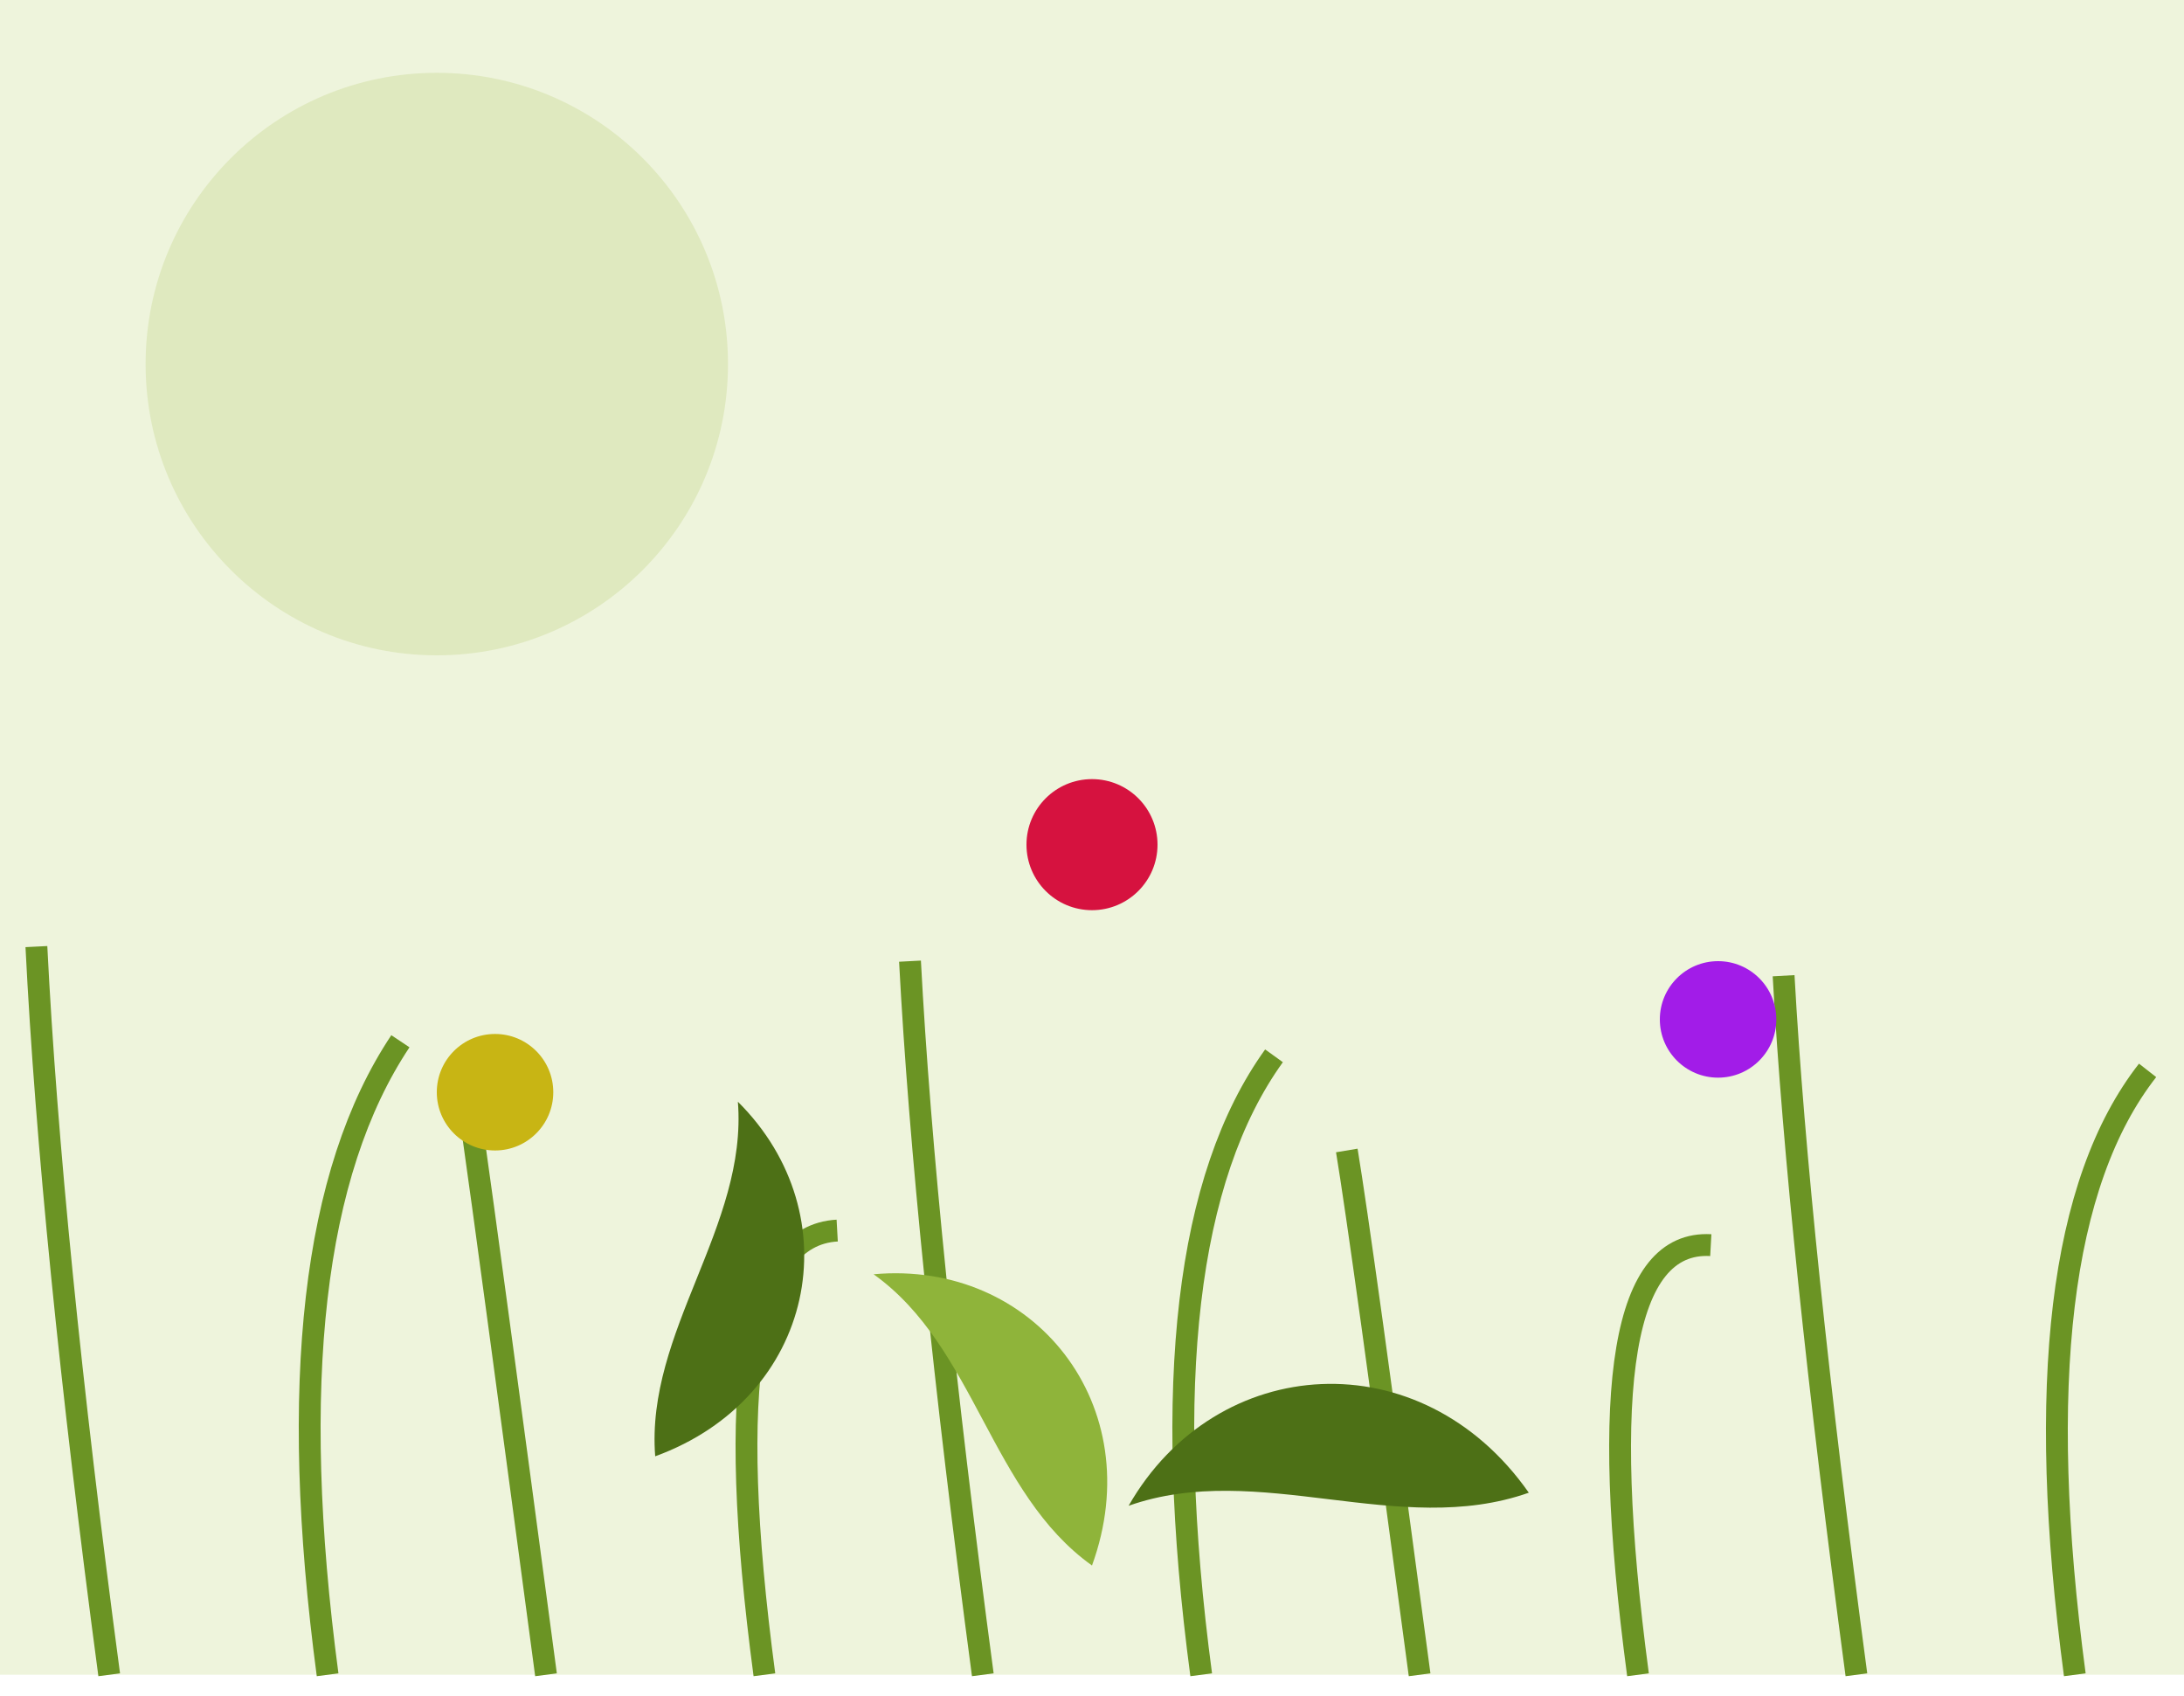
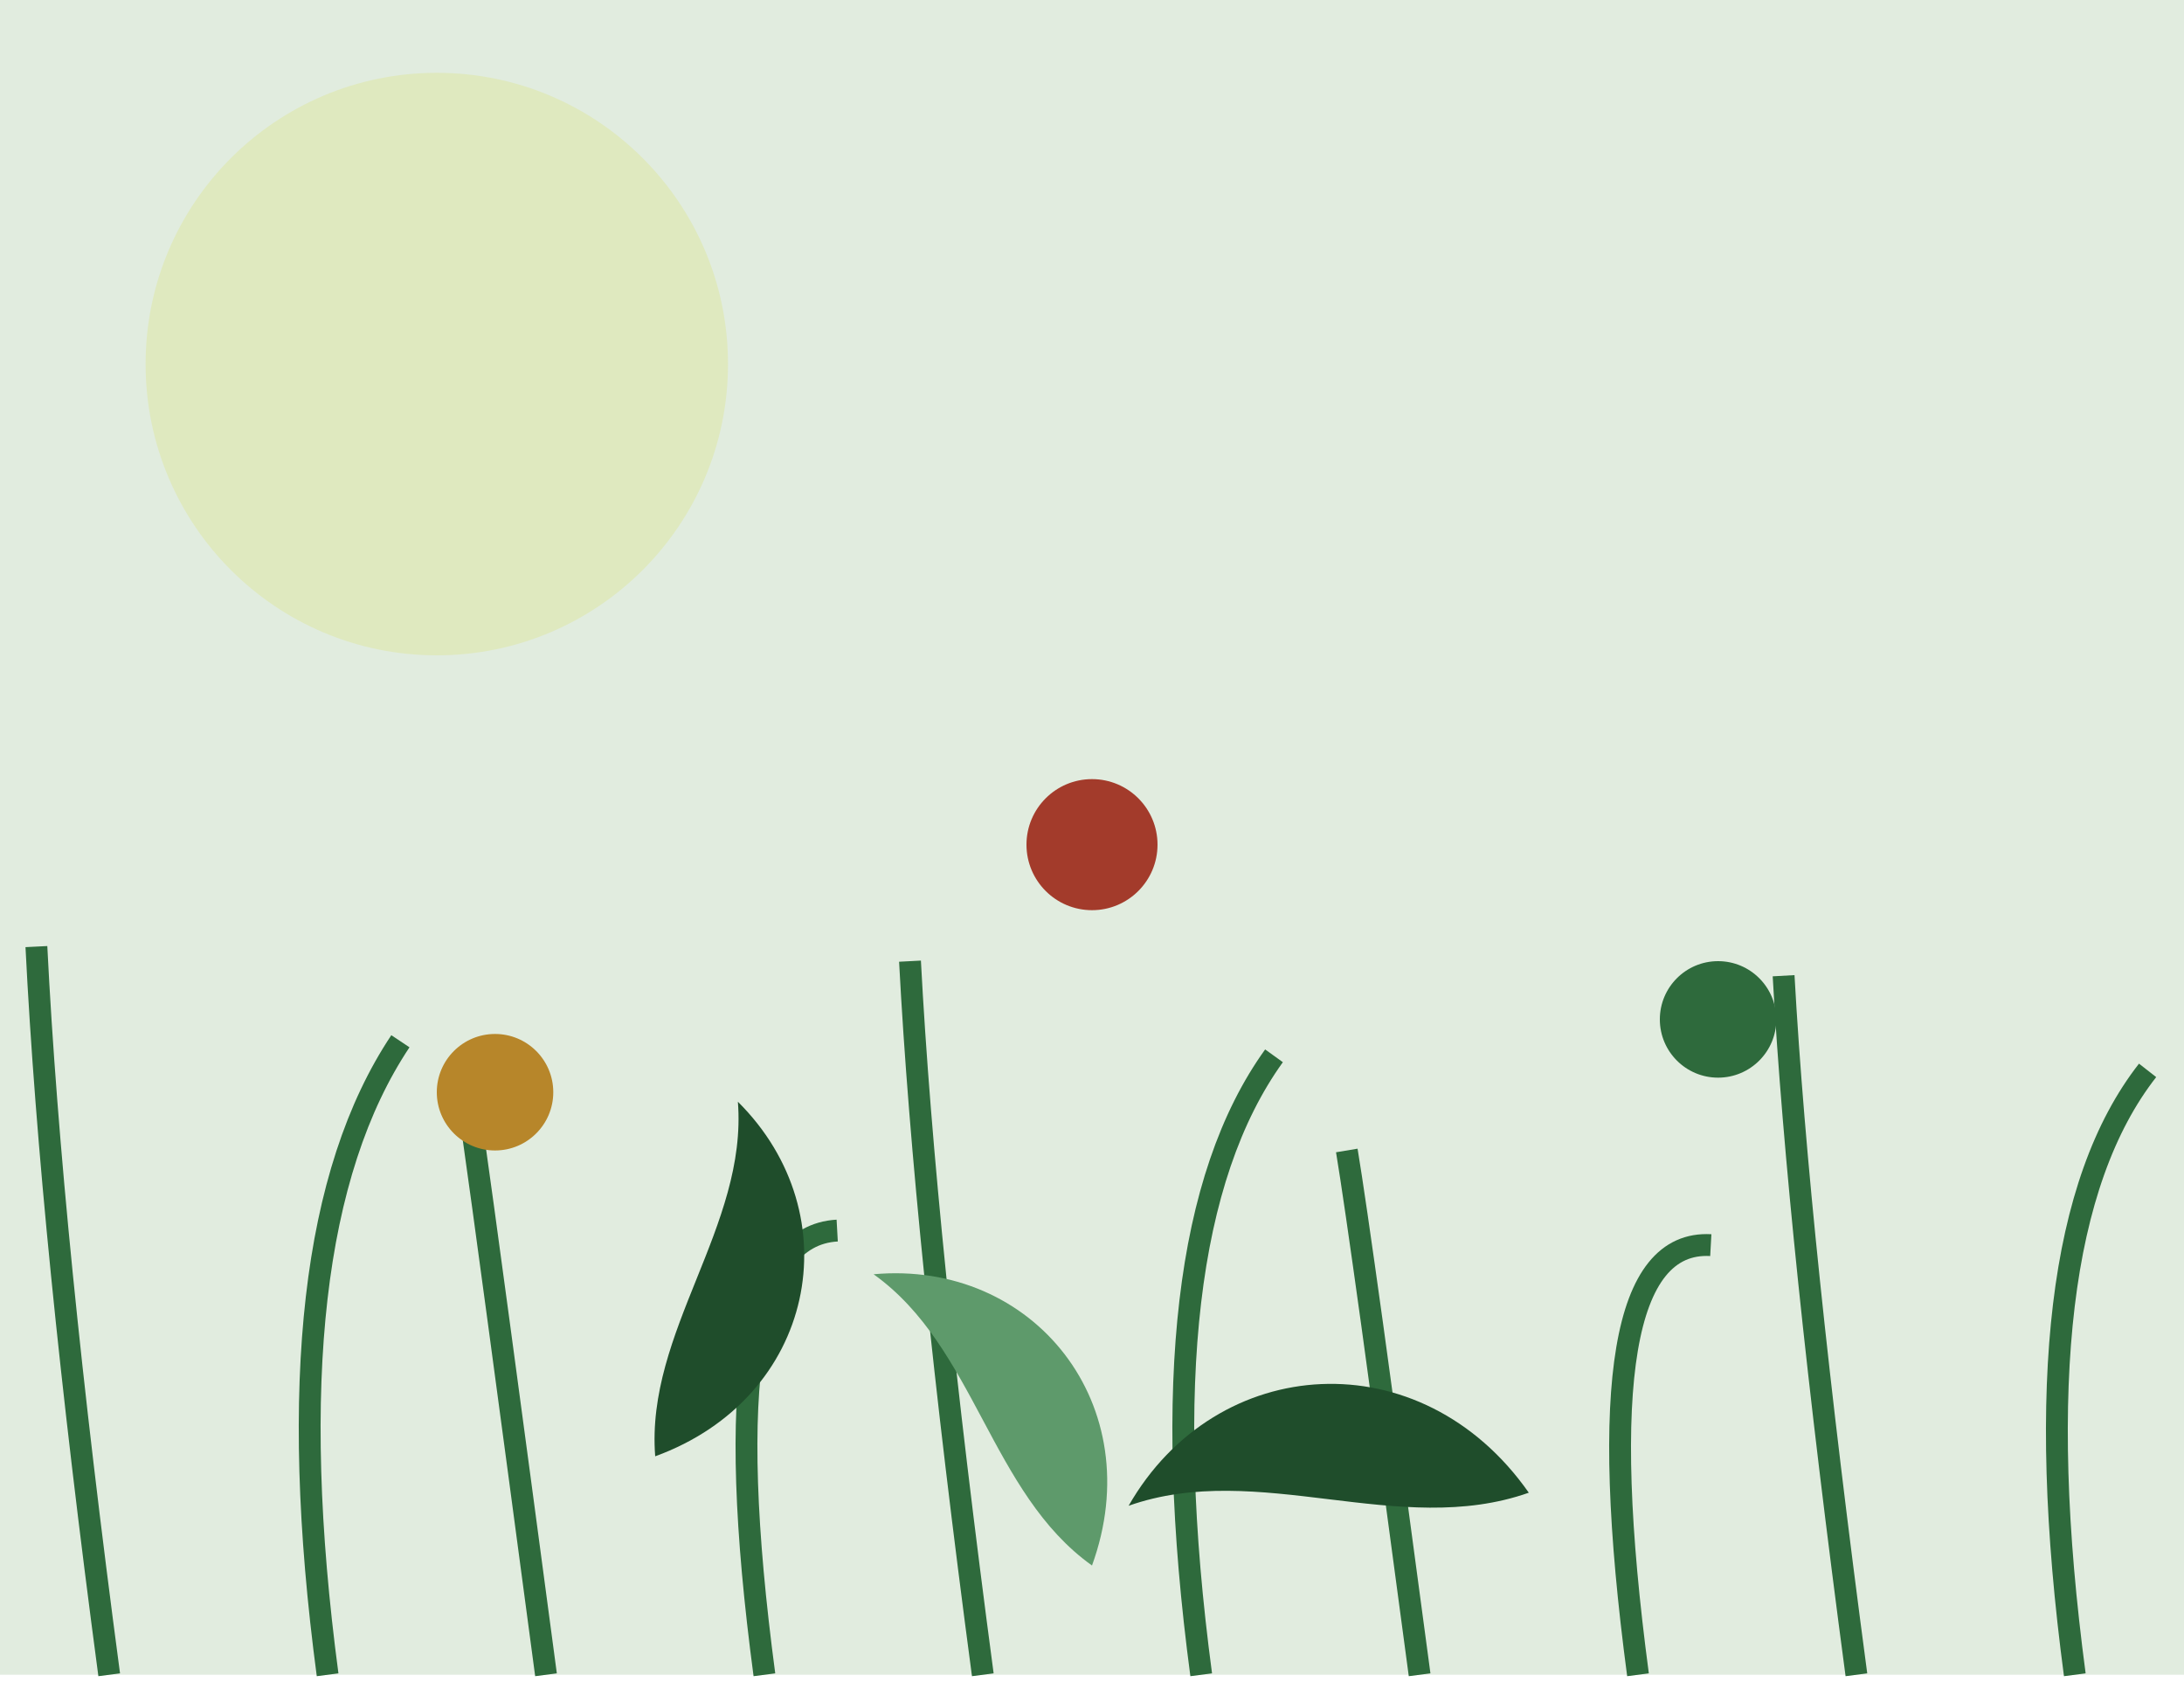
<svg xmlns="http://www.w3.org/2000/svg" aria-hidden="true" class="art" preserveaspectratio="xMidYMid slice" viewbox="0 0 300 230">
-   <rect fill="#eef4dc" height="230" width="300" />
+   <rect fill="#E1ECDF" height="230" width="300" />
  <circle cx="60" cy="50" fill="#dfe9bf" r="40" />
-   <path d="M15 230 Q7 170 5 130" fill="none" stroke="#6b9424" stroke-width="3" />
-   <path d="M45 230 Q37 170 55 143" fill="none" stroke="#6b9424" stroke-width="3" />
-   <path d="M75 230 Q67 170 65 156" fill="none" stroke="#6b9424" stroke-width="3" />
-   <path d="M105 230 Q97 170 115 169" fill="none" stroke="#6b9424" stroke-width="3" />
-   <path d="M135 230 Q127 170 125 132" fill="none" stroke="#6b9424" stroke-width="3" />
-   <path d="M165 230 Q157 170 175 145" fill="none" stroke="#6b9424" stroke-width="3" />
-   <path d="M195 230 Q187 170 185 158" fill="none" stroke="#6b9424" stroke-width="3" />
-   <path d="M225 230 Q217 170 235 171" fill="none" stroke="#6b9424" stroke-width="3" />
-   <path d="M255 230 Q247 170 245 134" fill="none" stroke="#6b9424" stroke-width="3" />
-   <path d="M285 230 Q277 170 295 147" fill="none" stroke="#6b9424" stroke-width="3" />
-   <path d="M0 0 C10 -14 30 -16 40 -30 C42 -8 22 8 0 0z" fill="#4d7016" transform="translate(90 200) rotate(-40)" />
-   <path d="M0 0 C11 -15.4 33 -17.6 44 -33 C46.2 -8.8 24.2 8.8 0 0z" fill="#4d7016" transform="translate(210 205) rotate(215)" />
-   <path d="M0 0 C10 -14 30 -16 40 -30 C42 -8 22 8 0 0z" fill="#8fb43a" transform="translate(150 215) rotate(-90)" />
-   <circle cx="150" cy="116" fill="#d6123f" r="9" />
-   <circle cx="68" cy="150" fill="#c8b514" r="8" />
-   <circle cx="236" cy="140" fill="#a21ce8" r="8" />
+   <path d="M15 230 Q7 170 5 130" fill="none" stroke="#2E6A3C" stroke-width="3" />
+   <path d="M45 230 Q37 170 55 143" fill="none" stroke="#2E6A3C" stroke-width="3" />
+   <path d="M75 230 Q67 170 65 156" fill="none" stroke="#2E6A3C" stroke-width="3" />
+   <path d="M105 230 Q97 170 115 169" fill="none" stroke="#2E6A3C" stroke-width="3" />
+   <path d="M135 230 Q127 170 125 132" fill="none" stroke="#2E6A3C" stroke-width="3" />
+   <path d="M165 230 Q157 170 175 145" fill="none" stroke="#2E6A3C" stroke-width="3" />
+   <path d="M195 230 Q187 170 185 158" fill="none" stroke="#2E6A3C" stroke-width="3" />
+   <path d="M225 230 Q217 170 235 171" fill="none" stroke="#2E6A3C" stroke-width="3" />
+   <path d="M255 230 Q247 170 245 134" fill="none" stroke="#2E6A3C" stroke-width="3" />
+   <path d="M285 230 Q277 170 295 147" fill="none" stroke="#2E6A3C" stroke-width="3" />
+   <path d="M0 0 C10 -14 30 -16 40 -30 C42 -8 22 8 0 0z" fill="#1F4D2B" transform="translate(90 200) rotate(-40)" />
+   <path d="M0 0 C11 -15.4 33 -17.6 44 -33 C46.2 -8.8 24.2 8.8 0 0z" fill="#1F4D2B" transform="translate(210 205) rotate(215)" />
+   <path d="M0 0 C10 -14 30 -16 40 -30 C42 -8 22 8 0 0z" fill="#5E9A6B" transform="translate(150 215) rotate(-90)" />
+   <circle cx="150" cy="116" fill="#A33B2B" r="9" />
+   <circle cx="68" cy="150" fill="#B7862A" r="8" />
+   <circle cx="236" cy="140" fill="#2E6A3C" r="8" />
</svg>
